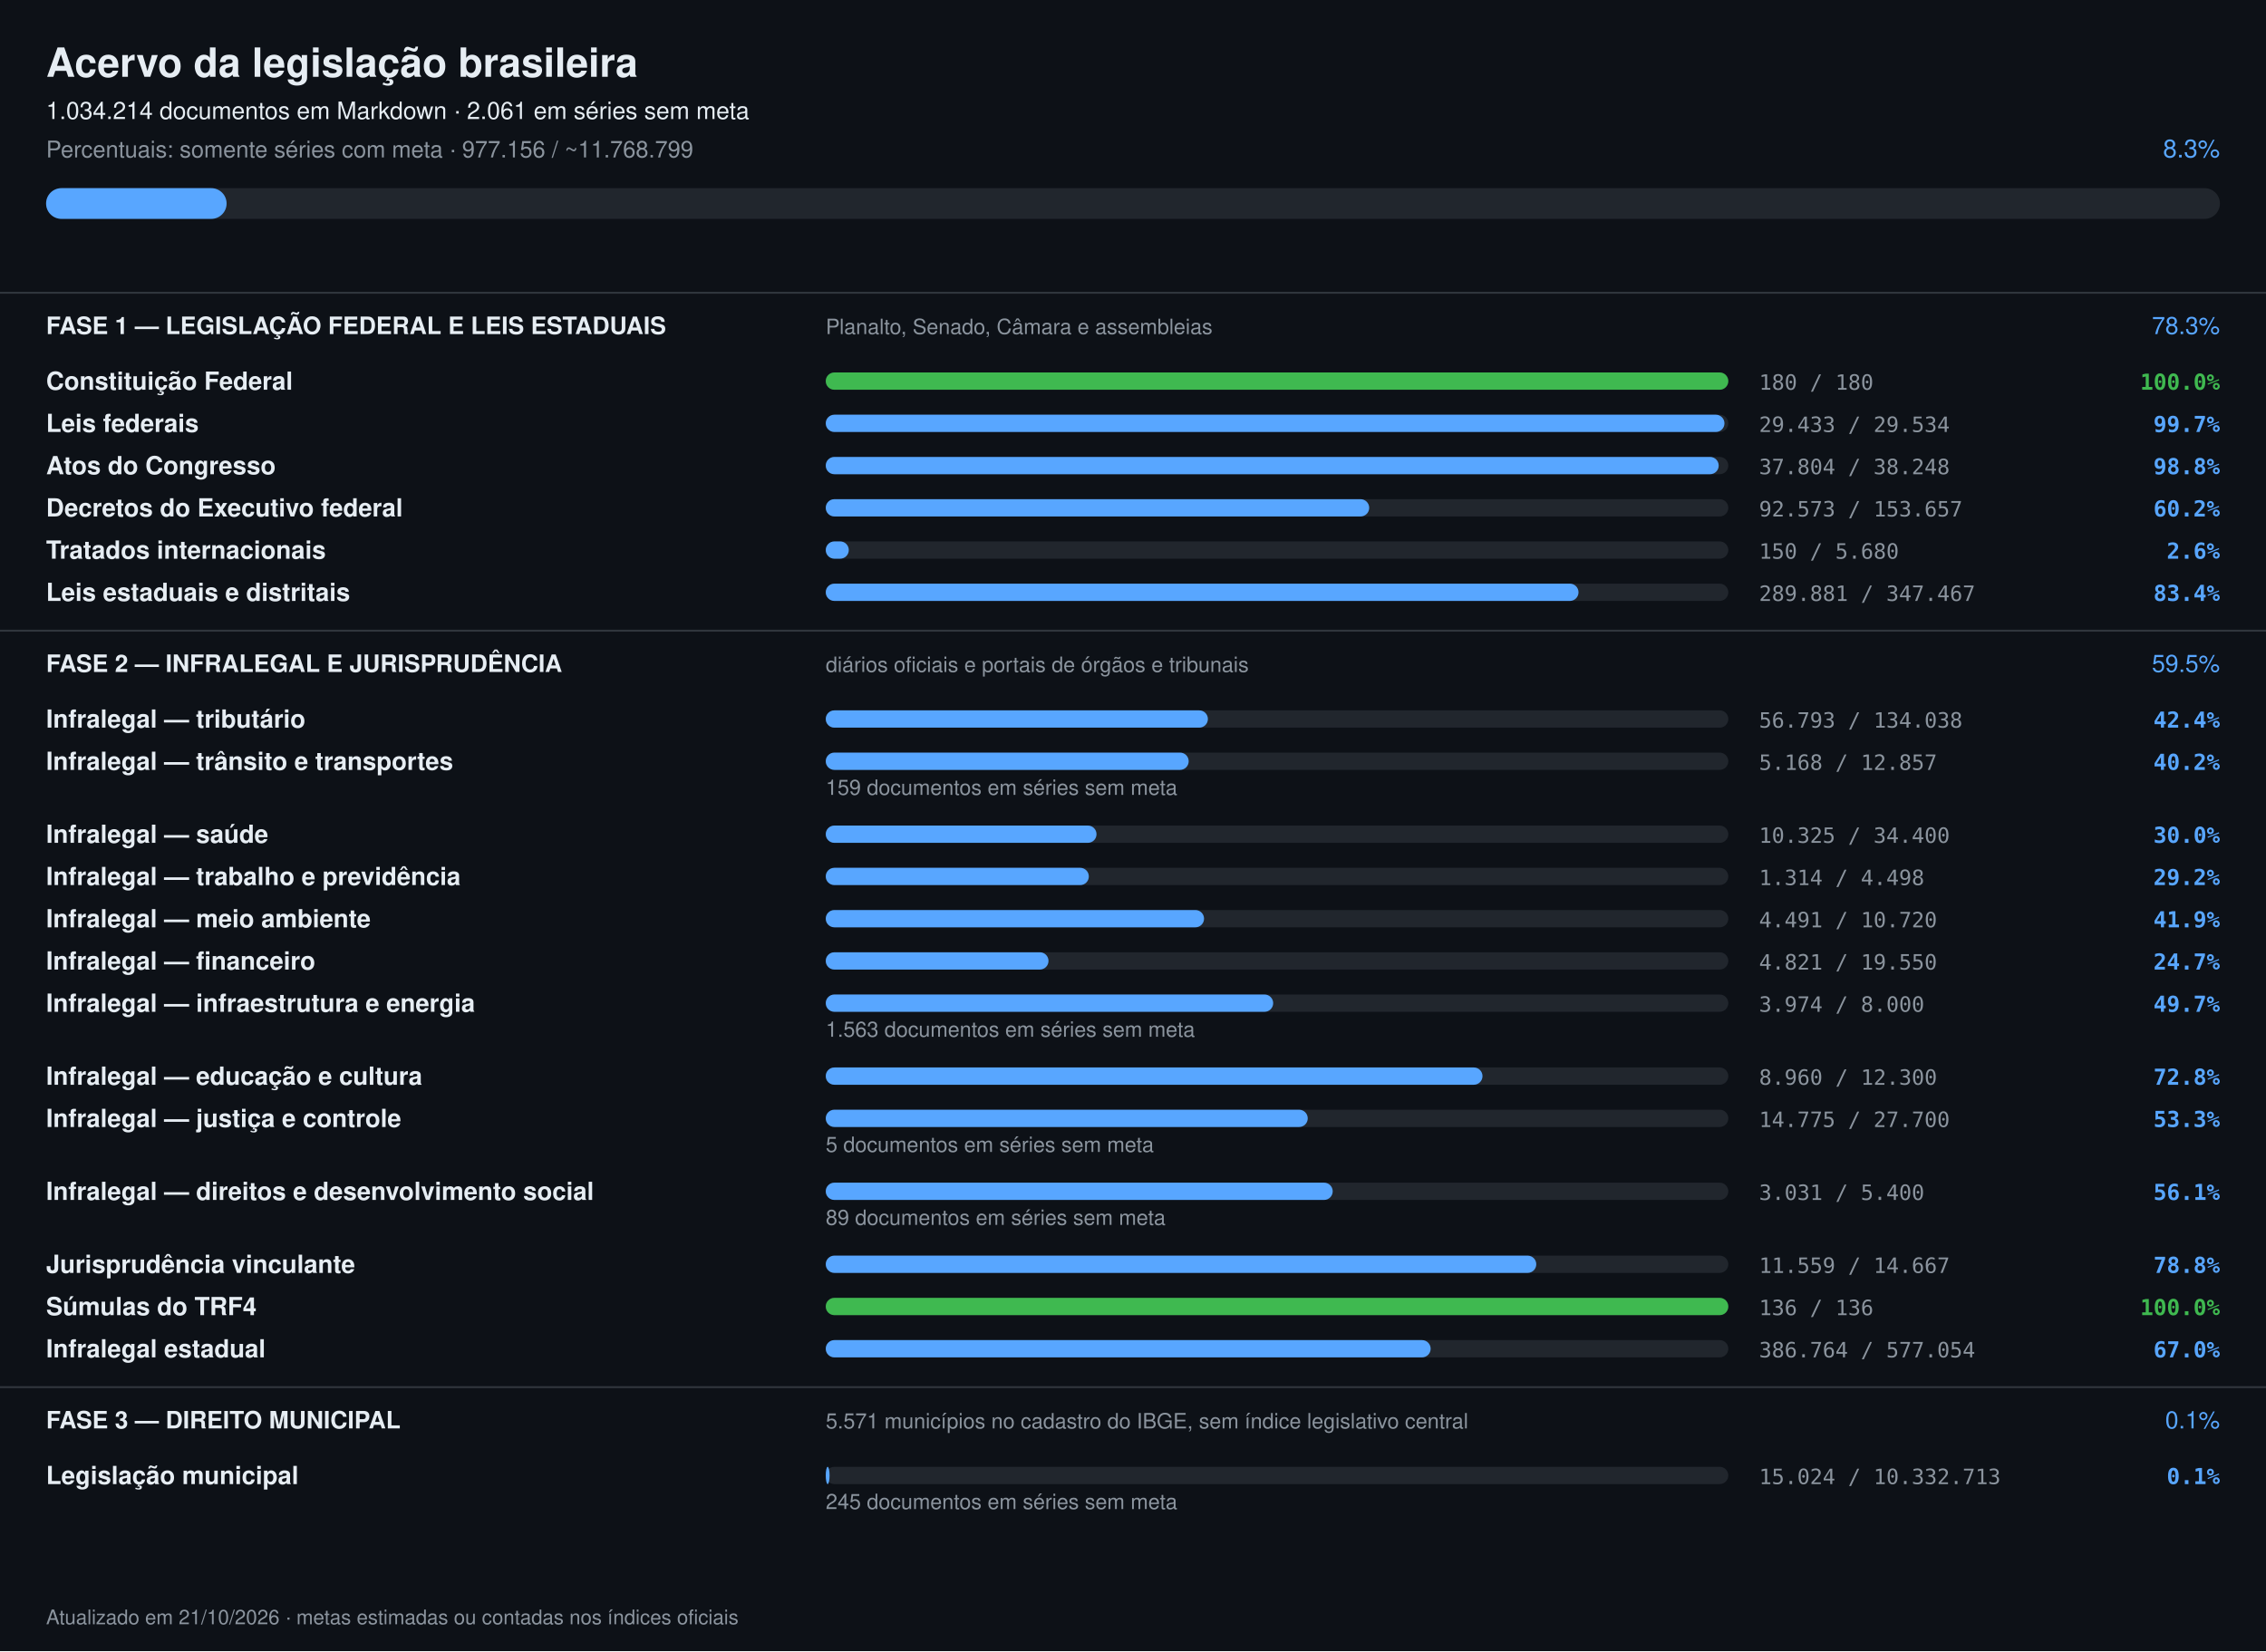
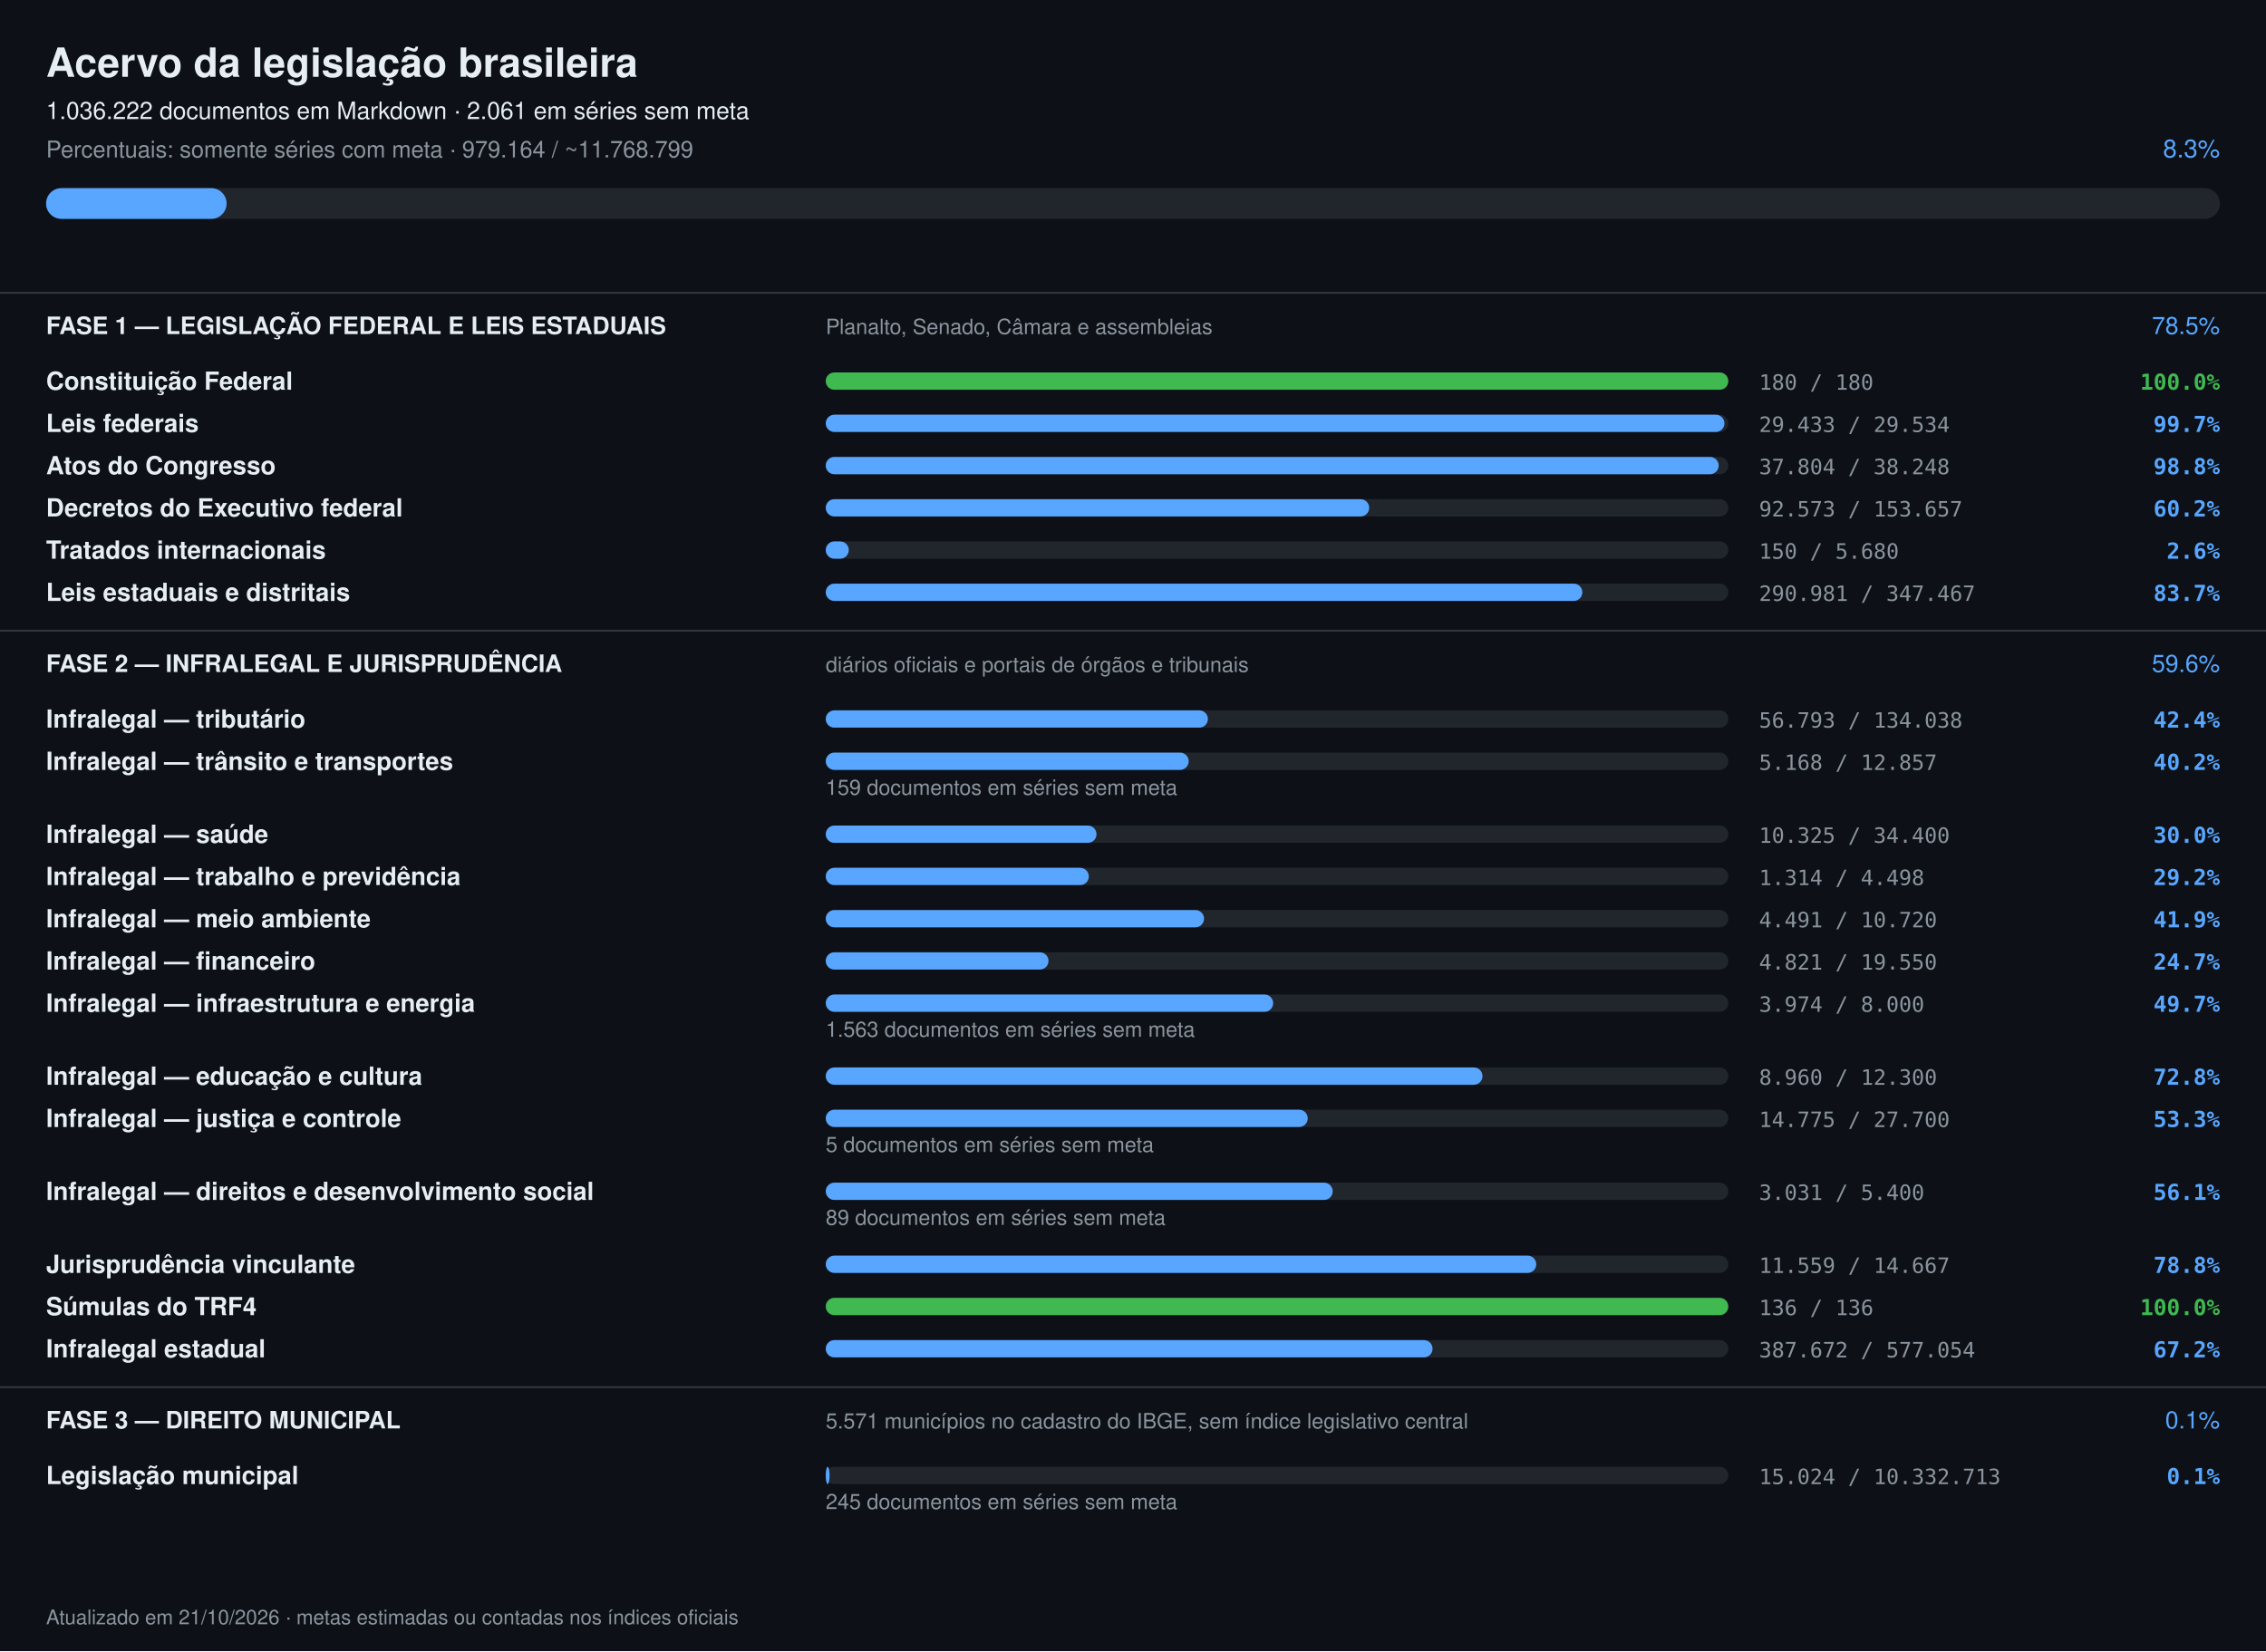
<svg xmlns="http://www.w3.org/2000/svg" width="1180" height="860" viewBox="0 0 1180 860" font-family="-apple-system,Segoe UI,Helvetica,Arial,sans-serif">
  <rect width="1180" height="860" fill="#0d1117" />
  <text x="24" y="40" font-size="21" font-weight="700" fill="#e6edf3">Acervo da legislação brasileira</text>
-   <text x="24" y="62" font-size="12.5" fill="#e6edf3">1.034.214 documentos em Markdown · 2.061 em séries sem meta</text>
-   <text x="24" y="82" font-size="12" fill="#8b949e">Percentuais: somente séries com meta · 977.156 / ~11.768.799</text>
+   <text x="24" y="62" font-size="12.5" fill="#e6edf3">1.036.222 documentos em Markdown · 2.061 em séries sem meta</text>
+   <text x="24" y="82" font-size="12" fill="#8b949e">Percentuais: somente séries com meta · 979.164 / ~11.768.799</text>
  <text x="1156" y="82" font-size="13" text-anchor="end" fill="#58a6ff">8.3%</text>
  <rect x="24" y="98" width="1132" height="16" rx="8" fill="#21262d" />
  <rect x="24" y="98" width="94" height="16" rx="8" fill="#58a6ff" />
  <rect x="0" y="152" width="1180" height="1" fill="#30363d" />
  <text x="24" y="174" font-size="12.5" font-weight="700" fill="#e6edf3">FASE 1 — LEGISLAÇÃO FEDERAL E LEIS ESTADUAIS</text>
  <text x="430" y="174" font-size="11" fill="#8b949e">Planalto, Senado, Câmara e assembleias</text>
-   <text x="1156" y="174" font-size="12.5" text-anchor="end" fill="#58a6ff">78.3%</text>
+   <text x="1156" y="174" font-size="12.5" text-anchor="end" fill="#58a6ff">78.5%</text>
  <text x="24" y="203" font-size="13" font-weight="600" fill="#e6edf3">Constituição Federal</text>
  <rect x="430" y="194" width="470" height="9" rx="4.5" fill="#21262d" />
  <rect x="430" y="194" width="470" height="9" rx="4.5" fill="#3fb950" />
  <text x="916" y="203" font-size="11" fill="#8b949e" font-family="ui-monospace,monospace">180 / 180</text>
  <text x="1156" y="203" font-size="11.5" text-anchor="end" font-weight="600" fill="#3fb950" font-family="ui-monospace,monospace">100.0%</text>
  <text x="24" y="225" font-size="13" font-weight="600" fill="#e6edf3">Leis federais</text>
  <rect x="430" y="216" width="470" height="9" rx="4.5" fill="#21262d" />
  <rect x="430" y="216" width="468" height="9" rx="4.5" fill="#58a6ff" />
  <text x="916" y="225" font-size="11" fill="#8b949e" font-family="ui-monospace,monospace">29.433 / 29.534</text>
  <text x="1156" y="225" font-size="11.5" text-anchor="end" font-weight="600" fill="#58a6ff" font-family="ui-monospace,monospace">99.7%</text>
  <text x="24" y="247" font-size="13" font-weight="600" fill="#e6edf3">Atos do Congresso</text>
  <rect x="430" y="238" width="470" height="9" rx="4.5" fill="#21262d" />
  <rect x="430" y="238" width="465" height="9" rx="4.5" fill="#58a6ff" />
  <text x="916" y="247" font-size="11" fill="#8b949e" font-family="ui-monospace,monospace">37.804 / 38.248</text>
  <text x="1156" y="247" font-size="11.5" text-anchor="end" font-weight="600" fill="#58a6ff" font-family="ui-monospace,monospace">98.8%</text>
  <text x="24" y="269" font-size="13" font-weight="600" fill="#e6edf3">Decretos do Executivo federal</text>
  <rect x="430" y="260" width="470" height="9" rx="4.5" fill="#21262d" />
  <rect x="430" y="260" width="283" height="9" rx="4.5" fill="#58a6ff" />
  <text x="916" y="269" font-size="11" fill="#8b949e" font-family="ui-monospace,monospace">92.573 / 153.657</text>
  <text x="1156" y="269" font-size="11.5" text-anchor="end" font-weight="600" fill="#58a6ff" font-family="ui-monospace,monospace">60.2%</text>
  <text x="24" y="291" font-size="13" font-weight="600" fill="#e6edf3">Tratados internacionais</text>
  <rect x="430" y="282" width="470" height="9" rx="4.5" fill="#21262d" />
  <rect x="430" y="282" width="12" height="9" rx="4.5" fill="#58a6ff" />
  <text x="916" y="291" font-size="11" fill="#8b949e" font-family="ui-monospace,monospace">150 / 5.680</text>
  <text x="1156" y="291" font-size="11.5" text-anchor="end" font-weight="600" fill="#58a6ff" font-family="ui-monospace,monospace">2.6%</text>
  <text x="24" y="313" font-size="13" font-weight="600" fill="#e6edf3">Leis estaduais e distritais</text>
  <rect x="430" y="304" width="470" height="9" rx="4.5" fill="#21262d" />
-   <rect x="430" y="304" width="392" height="9" rx="4.5" fill="#58a6ff" />
-   <text x="916" y="313" font-size="11" fill="#8b949e" font-family="ui-monospace,monospace">289.881 / 347.467</text>
-   <text x="1156" y="313" font-size="11.5" text-anchor="end" font-weight="600" fill="#58a6ff" font-family="ui-monospace,monospace">83.4%</text>
+   <rect x="430" y="304" width="394" height="9" rx="4.5" fill="#58a6ff" />
+   <text x="916" y="313" font-size="11" fill="#8b949e" font-family="ui-monospace,monospace">290.981 / 347.467</text>
+   <text x="1156" y="313" font-size="11.5" text-anchor="end" font-weight="600" fill="#58a6ff" font-family="ui-monospace,monospace">83.7%</text>
  <rect x="0" y="328" width="1180" height="1" fill="#30363d" />
  <text x="24" y="350" font-size="12.5" font-weight="700" fill="#e6edf3">FASE 2 — INFRALEGAL E JURISPRUDÊNCIA</text>
  <text x="430" y="350" font-size="11" fill="#8b949e">diários oficiais e portais de órgãos e tribunais</text>
-   <text x="1156" y="350" font-size="12.5" text-anchor="end" fill="#58a6ff">59.5%</text>
+   <text x="1156" y="350" font-size="12.5" text-anchor="end" fill="#58a6ff">59.6%</text>
  <text x="24" y="379" font-size="13" font-weight="600" fill="#e6edf3">Infralegal — tributário</text>
  <rect x="430" y="370" width="470" height="9" rx="4.5" fill="#21262d" />
  <rect x="430" y="370" width="199" height="9" rx="4.5" fill="#58a6ff" />
  <text x="916" y="379" font-size="11" fill="#8b949e" font-family="ui-monospace,monospace">56.793 / 134.038</text>
  <text x="1156" y="379" font-size="11.5" text-anchor="end" font-weight="600" fill="#58a6ff" font-family="ui-monospace,monospace">42.4%</text>
  <text x="24" y="401" font-size="13" font-weight="600" fill="#e6edf3">Infralegal — trânsito e transportes</text>
  <rect x="430" y="392" width="470" height="9" rx="4.5" fill="#21262d" />
  <rect x="430" y="392" width="189" height="9" rx="4.5" fill="#58a6ff" />
  <text x="916" y="401" font-size="11" fill="#8b949e" font-family="ui-monospace,monospace">5.168 / 12.857</text>
  <text x="1156" y="401" font-size="11.5" text-anchor="end" font-weight="600" fill="#58a6ff" font-family="ui-monospace,monospace">40.2%</text>
  <text x="430" y="414" font-size="11" fill="#8b949e">159 documentos em séries sem meta</text>
  <text x="24" y="439" font-size="13" font-weight="600" fill="#e6edf3">Infralegal — saúde</text>
  <rect x="430" y="430" width="470" height="9" rx="4.5" fill="#21262d" />
  <rect x="430" y="430" width="141" height="9" rx="4.5" fill="#58a6ff" />
  <text x="916" y="439" font-size="11" fill="#8b949e" font-family="ui-monospace,monospace">10.325 / 34.400</text>
  <text x="1156" y="439" font-size="11.5" text-anchor="end" font-weight="600" fill="#58a6ff" font-family="ui-monospace,monospace">30.0%</text>
  <text x="24" y="461" font-size="13" font-weight="600" fill="#e6edf3">Infralegal — trabalho e previdência</text>
  <rect x="430" y="452" width="470" height="9" rx="4.5" fill="#21262d" />
  <rect x="430" y="452" width="137" height="9" rx="4.5" fill="#58a6ff" />
  <text x="916" y="461" font-size="11" fill="#8b949e" font-family="ui-monospace,monospace">1.314 / 4.498</text>
  <text x="1156" y="461" font-size="11.5" text-anchor="end" font-weight="600" fill="#58a6ff" font-family="ui-monospace,monospace">29.2%</text>
  <text x="24" y="483" font-size="13" font-weight="600" fill="#e6edf3">Infralegal — meio ambiente</text>
  <rect x="430" y="474" width="470" height="9" rx="4.5" fill="#21262d" />
  <rect x="430" y="474" width="197" height="9" rx="4.5" fill="#58a6ff" />
  <text x="916" y="483" font-size="11" fill="#8b949e" font-family="ui-monospace,monospace">4.491 / 10.720</text>
  <text x="1156" y="483" font-size="11.5" text-anchor="end" font-weight="600" fill="#58a6ff" font-family="ui-monospace,monospace">41.9%</text>
  <text x="24" y="505" font-size="13" font-weight="600" fill="#e6edf3">Infralegal — financeiro</text>
  <rect x="430" y="496" width="470" height="9" rx="4.5" fill="#21262d" />
  <rect x="430" y="496" width="116" height="9" rx="4.5" fill="#58a6ff" />
  <text x="916" y="505" font-size="11" fill="#8b949e" font-family="ui-monospace,monospace">4.821 / 19.550</text>
  <text x="1156" y="505" font-size="11.5" text-anchor="end" font-weight="600" fill="#58a6ff" font-family="ui-monospace,monospace">24.7%</text>
  <text x="24" y="527" font-size="13" font-weight="600" fill="#e6edf3">Infralegal — infraestrutura e energia</text>
  <rect x="430" y="518" width="470" height="9" rx="4.5" fill="#21262d" />
  <rect x="430" y="518" width="233" height="9" rx="4.5" fill="#58a6ff" />
  <text x="916" y="527" font-size="11" fill="#8b949e" font-family="ui-monospace,monospace">3.974 / 8.000</text>
  <text x="1156" y="527" font-size="11.5" text-anchor="end" font-weight="600" fill="#58a6ff" font-family="ui-monospace,monospace">49.7%</text>
  <text x="430" y="540" font-size="11" fill="#8b949e">1.563 documentos em séries sem meta</text>
  <text x="24" y="565" font-size="13" font-weight="600" fill="#e6edf3">Infralegal — educação e cultura</text>
  <rect x="430" y="556" width="470" height="9" rx="4.5" fill="#21262d" />
  <rect x="430" y="556" width="342" height="9" rx="4.5" fill="#58a6ff" />
  <text x="916" y="565" font-size="11" fill="#8b949e" font-family="ui-monospace,monospace">8.960 / 12.300</text>
  <text x="1156" y="565" font-size="11.5" text-anchor="end" font-weight="600" fill="#58a6ff" font-family="ui-monospace,monospace">72.8%</text>
  <text x="24" y="587" font-size="13" font-weight="600" fill="#e6edf3">Infralegal — justiça e controle</text>
  <rect x="430" y="578" width="470" height="9" rx="4.5" fill="#21262d" />
  <rect x="430" y="578" width="251" height="9" rx="4.5" fill="#58a6ff" />
  <text x="916" y="587" font-size="11" fill="#8b949e" font-family="ui-monospace,monospace">14.775 / 27.700</text>
  <text x="1156" y="587" font-size="11.5" text-anchor="end" font-weight="600" fill="#58a6ff" font-family="ui-monospace,monospace">53.3%</text>
  <text x="430" y="600" font-size="11" fill="#8b949e">5 documentos em séries sem meta</text>
  <text x="24" y="625" font-size="13" font-weight="600" fill="#e6edf3">Infralegal — direitos e desenvolvimento social</text>
  <rect x="430" y="616" width="470" height="9" rx="4.5" fill="#21262d" />
  <rect x="430" y="616" width="264" height="9" rx="4.5" fill="#58a6ff" />
  <text x="916" y="625" font-size="11" fill="#8b949e" font-family="ui-monospace,monospace">3.031 / 5.400</text>
  <text x="1156" y="625" font-size="11.5" text-anchor="end" font-weight="600" fill="#58a6ff" font-family="ui-monospace,monospace">56.1%</text>
  <text x="430" y="638" font-size="11" fill="#8b949e">89 documentos em séries sem meta</text>
  <text x="24" y="663" font-size="13" font-weight="600" fill="#e6edf3">Jurisprudência vinculante</text>
  <rect x="430" y="654" width="470" height="9" rx="4.5" fill="#21262d" />
  <rect x="430" y="654" width="370" height="9" rx="4.5" fill="#58a6ff" />
  <text x="916" y="663" font-size="11" fill="#8b949e" font-family="ui-monospace,monospace">11.559 / 14.667</text>
  <text x="1156" y="663" font-size="11.5" text-anchor="end" font-weight="600" fill="#58a6ff" font-family="ui-monospace,monospace">78.8%</text>
  <text x="24" y="685" font-size="13" font-weight="600" fill="#e6edf3">Súmulas do TRF4</text>
  <rect x="430" y="676" width="470" height="9" rx="4.5" fill="#21262d" />
  <rect x="430" y="676" width="470" height="9" rx="4.5" fill="#3fb950" />
  <text x="916" y="685" font-size="11" fill="#8b949e" font-family="ui-monospace,monospace">136 / 136</text>
  <text x="1156" y="685" font-size="11.5" text-anchor="end" font-weight="600" fill="#3fb950" font-family="ui-monospace,monospace">100.0%</text>
  <text x="24" y="707" font-size="13" font-weight="600" fill="#e6edf3">Infralegal estadual</text>
  <rect x="430" y="698" width="470" height="9" rx="4.5" fill="#21262d" />
-   <rect x="430" y="698" width="315" height="9" rx="4.5" fill="#58a6ff" />
-   <text x="916" y="707" font-size="11" fill="#8b949e" font-family="ui-monospace,monospace">386.764 / 577.054</text>
-   <text x="1156" y="707" font-size="11.5" text-anchor="end" font-weight="600" fill="#58a6ff" font-family="ui-monospace,monospace">67.0%</text>
+   <rect x="430" y="698" width="316" height="9" rx="4.5" fill="#58a6ff" />
+   <text x="916" y="707" font-size="11" fill="#8b949e" font-family="ui-monospace,monospace">387.672 / 577.054</text>
+   <text x="1156" y="707" font-size="11.5" text-anchor="end" font-weight="600" fill="#58a6ff" font-family="ui-monospace,monospace">67.2%</text>
  <rect x="0" y="722" width="1180" height="1" fill="#30363d" />
  <text x="24" y="744" font-size="12.5" font-weight="700" fill="#e6edf3">FASE 3 — DIREITO MUNICIPAL</text>
  <text x="430" y="744" font-size="11" fill="#8b949e">5.571 municípios no cadastro do IBGE, sem índice legislativo central</text>
  <text x="1156" y="744" font-size="12.5" text-anchor="end" fill="#58a6ff">0.1%</text>
  <text x="24" y="773" font-size="13" font-weight="600" fill="#e6edf3">Legislação municipal</text>
  <rect x="430" y="764" width="470" height="9" rx="4.5" fill="#21262d" />
  <rect x="430" y="764" width="2" height="9" rx="4.5" fill="#58a6ff" />
  <text x="916" y="773" font-size="11" fill="#8b949e" font-family="ui-monospace,monospace">15.024 / 10.332.713</text>
  <text x="1156" y="773" font-size="11.5" text-anchor="end" font-weight="600" fill="#58a6ff" font-family="ui-monospace,monospace">0.1%</text>
  <text x="430" y="786" font-size="11" fill="#8b949e">245 documentos em séries sem meta</text>
  <text x="24" y="846" font-size="10.5" fill="#8b949e">Atualizado em 21/10/2026 · metas estimadas ou contadas nos índices oficiais</text>
</svg>
